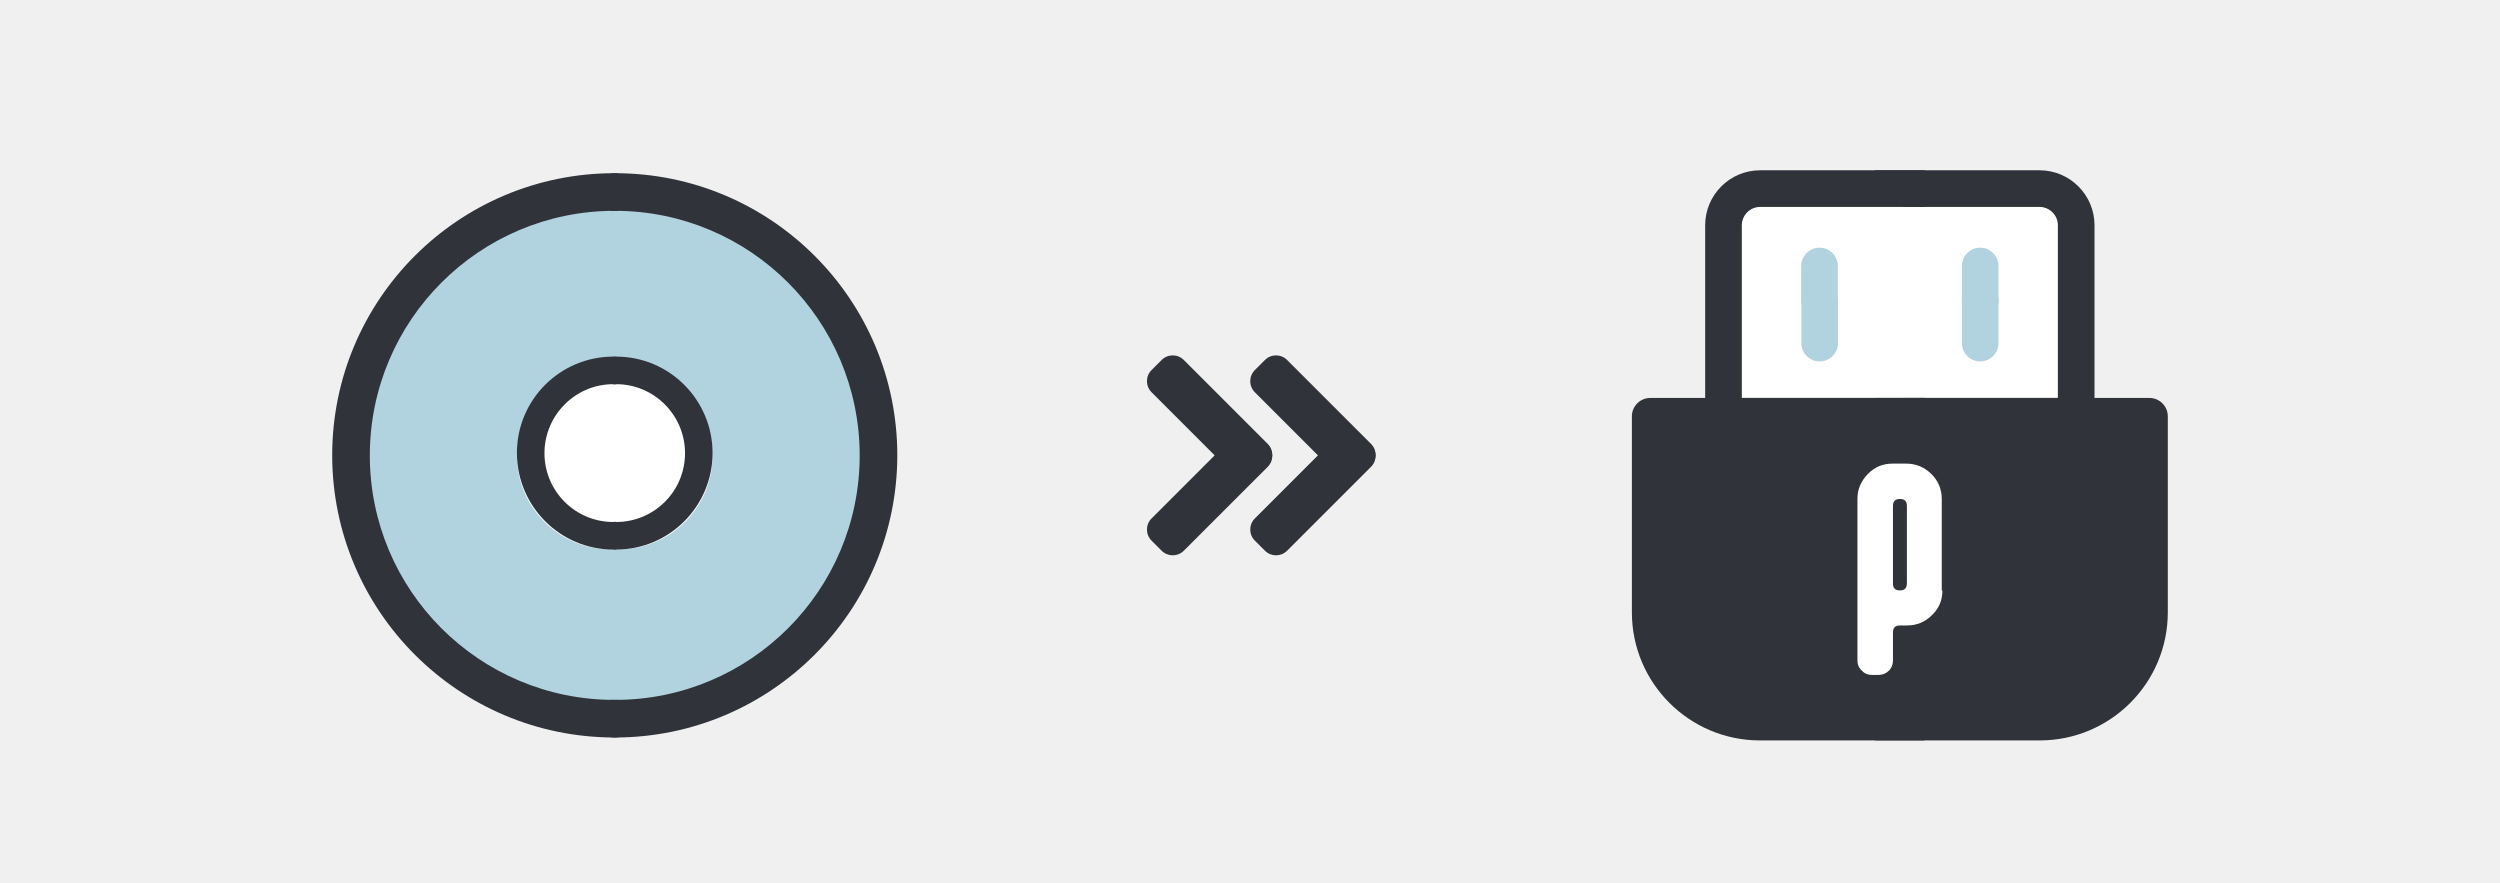
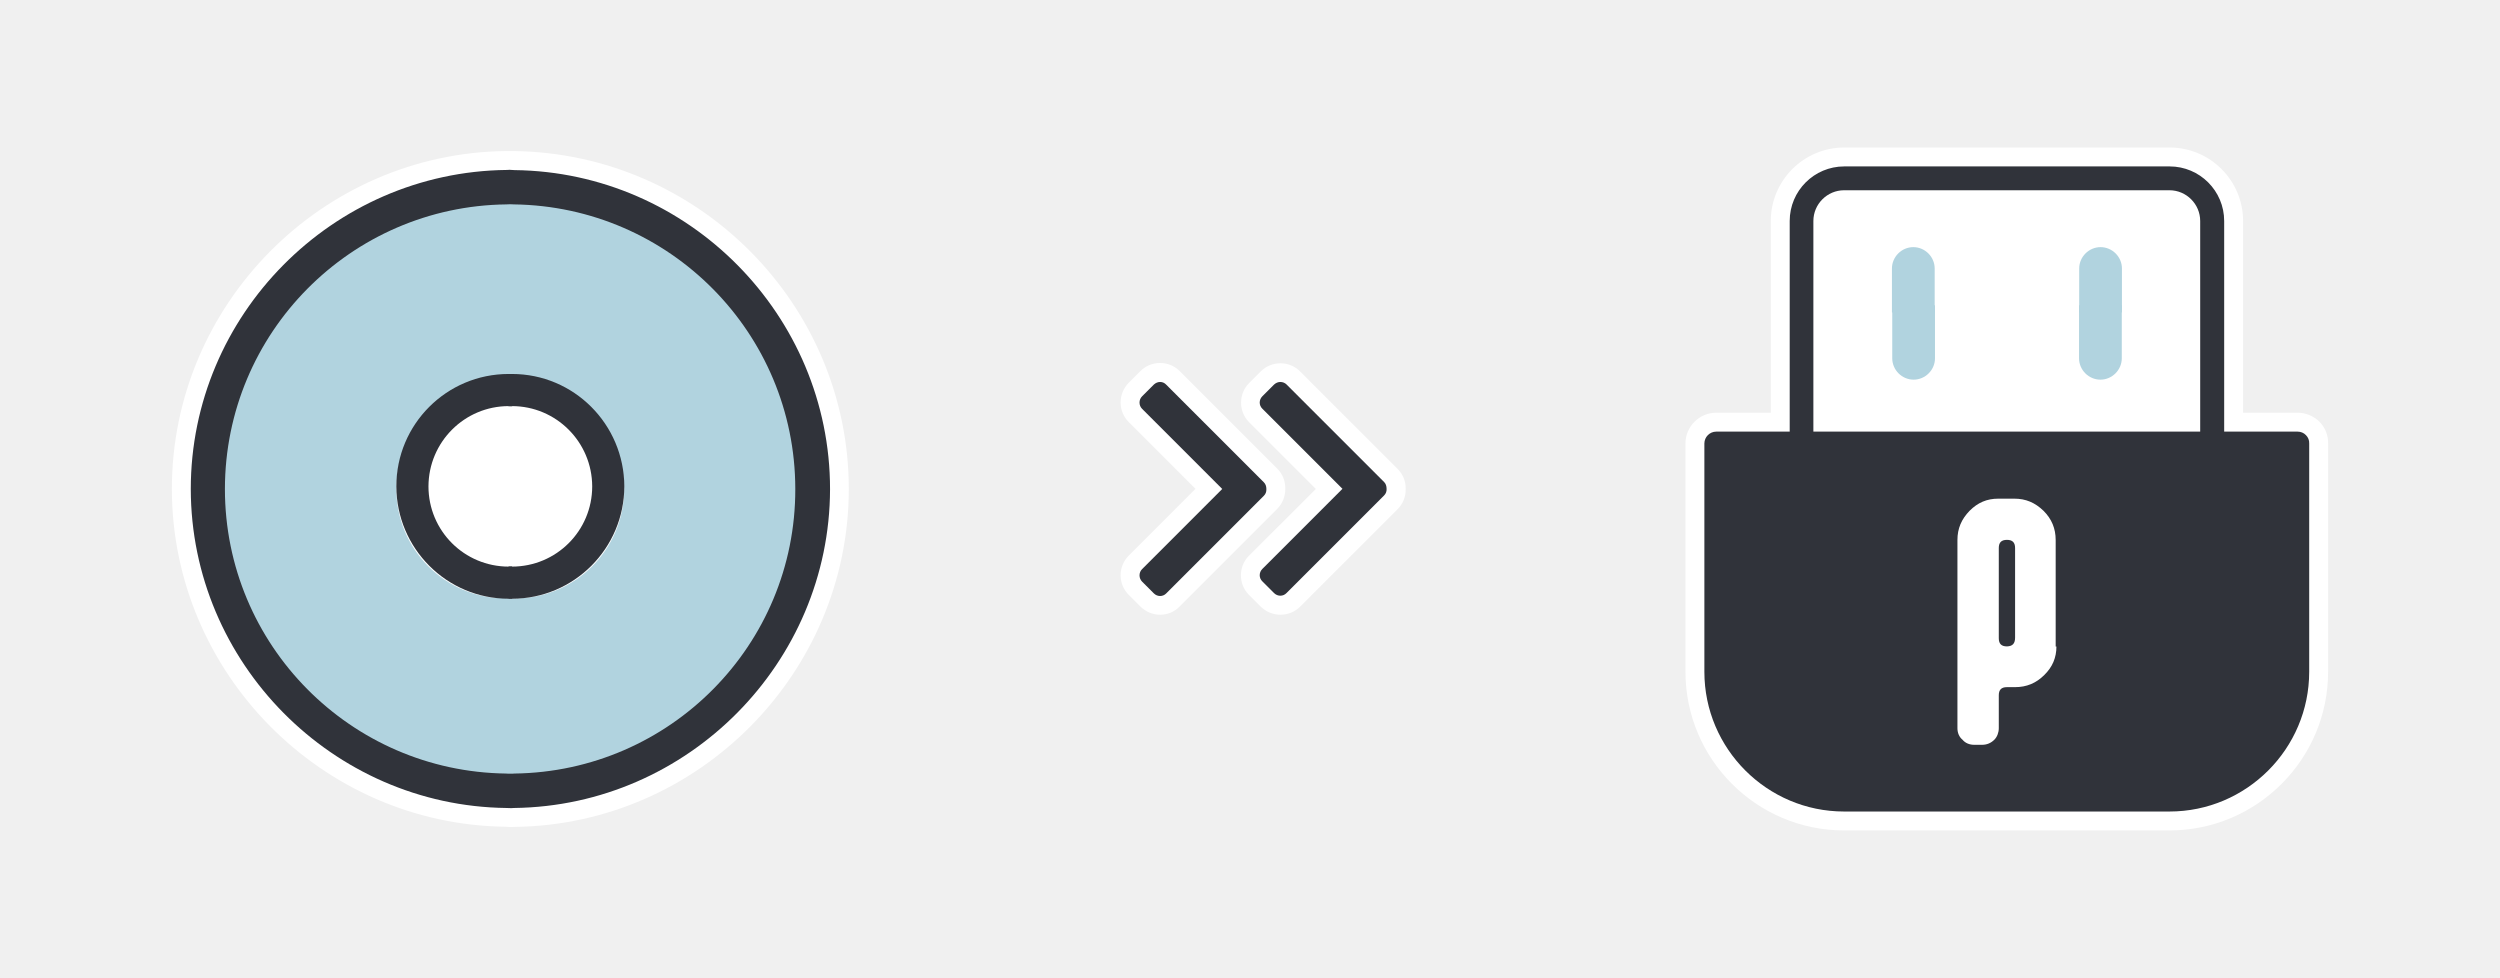
- <svg xmlns="http://www.w3.org/2000/svg" version="1.1" id="Layer_1" x="0px" y="0px" viewBox="0 0 255 90" xml:space="preserve" width="255" height="90">
-   <defs id="defs66" />
+ <svg xmlns="http://www.w3.org/2000/svg" version="1.1" id="Layer_1" x="0px" y="0px" viewBox="0 0 255 99.75" style="enable-background:new 0 0 255 99.75;" xml:space="preserve">
+   <defs id="defs96" />
  <style type="text/css" id="style2">
	.st0{fill:#FFFFFF;}
- 	.st1{fill:#30333A;}
- 	.st2{fill:#B1D3DF;}
+ 	.st1{fill:#B1D3DF;}
+ 	.st2{fill:#30333A;}
</style>
-   <g id="g61" transform="matrix(1.653995,0,0,1.653995,-83.38439,-17.53041)">
-     <g id="g27">
-       <rect x="167.39" y="22.1" class="st0" width="10.92" height="14.44" id="rect4" style="fill:#ffffff" />
-       <path class="st1" d="m 166.04,35.14 h 11.28 V 24.49 c 0,-0.62 -0.51,-1.13 -1.13,-1.13 H 166.04 V 21.1 h 10.15 c 1.87,0 3.39,1.52 3.39,3.39 v 11.78 c 0,0.62 -0.51,1.13 -1.13,1.13 h -12.41 z" id="path6" style="fill:#30333a" />
-       <path class="st2" d="m 173.66,28.95 v 2.81 c 0,0.62 -0.51,1.13 -1.13,1.13 -0.62,0 -1.13,-0.51 -1.13,-1.13 v -2.81 z" id="path8" style="fill:#b1d3df" />
-       <path class="st2" d="M 171.4,29.33 V 27 c 0,-0.62 0.51,-1.13 1.13,-1.13 0.62,0 1.13,0.51 1.13,1.13 v 2.33 z" id="path10" style="fill:#b1d3df" />
-       <rect x="156.84" y="22.1" transform="rotate(-180,162.3025,29.3212)" class="st0" width="10.92" height="14.44" id="rect12" style="fill:#ffffff" />
-       <g id="g18">
-         <path class="st1" d="m 166.04,35.14 h 16.93 c 0.62,0 1.13,0.51 1.13,1.13 v 12.09 c 0,4.36 -3.54,7.9 -7.9,7.9 H 166.05 V 35.14 Z" id="path14" style="fill:#30333a" />
-         <path class="st1" d="m 169.11,35.14 h -16.93 c -0.62,0 -1.13,0.51 -1.13,1.13 v 12.09 c 0,4.36 3.54,7.9 7.9,7.9 H 169.1 V 35.14 Z" id="path16" style="fill:#30333a" />
-       </g>
-       <path class="st1" d="M 169.11,35.14 H 157.83 V 24.49 c 0,-0.62 0.51,-1.13 1.13,-1.13 h 10.15 V 21.1 h -10.15 c -1.87,0 -3.39,1.52 -3.39,3.39 v 11.78 c 0,0.62 0.51,1.13 1.13,1.13 h 12.41 z" id="path20" style="fill:#30333a" />
-       <path class="st2" d="m 161.5,28.95 v 2.81 c 0,0.62 0.51,1.13 1.13,1.13 0.62,0 1.13,-0.51 1.13,-1.13 v -2.81 z" id="path22" style="fill:#b1d3df" />
-       <path class="st2" d="M 163.75,29.33 V 27 c 0,-0.62 -0.51,-1.13 -1.13,-1.13 -0.62,0 -1.13,0.51 -1.13,1.13 v 2.33 z" id="path24" style="fill:#b1d3df" />
-       <path id="path4497_1_" class="st0" d="m 170.2,47.01 c 0,0.61 -0.21,1.1 -0.64,1.52 -0.43,0.43 -0.94,0.64 -1.55,0.64 h -0.43 c -0.3,0 -0.43,0.15 -0.43,0.43 v 1.74 c 0,0.24 -0.09,0.46 -0.24,0.61 -0.18,0.18 -0.4,0.27 -0.64,0.27 h -0.43 c -0.24,0 -0.46,-0.09 -0.61,-0.27 -0.18,-0.15 -0.27,-0.37 -0.27,-0.61 v -9.96 c 0,-0.61 0.21,-1.1 0.64,-1.55 0.43,-0.43 0.91,-0.64 1.52,-0.64 h 0.85 c 0.61,0 1.1,0.21 1.55,0.64 0.43,0.43 0.64,0.94 0.64,1.55 v 5.64 h 0.04 z m -2.19,-0.46 V 41.8 c 0,-0.3 -0.15,-0.43 -0.43,-0.43 -0.3,0 -0.43,0.15 -0.43,0.43 v 4.78 c 0,0.3 0.15,0.43 0.43,0.43 0.3,0 0.43,-0.15 0.43,-0.46 z" style="fill:#ffffff" />
+   <g id="g91" transform="matrix(1.568168,0,0,1.568168,-72.43468,-9.213578)">
+     <g id="g6">
+       <rect x="176.5" y="17.31" class="st0" width="13.41" height="17.74" id="rect4" style="fill:#ffffff" />
    </g>
-     <g id="g49">
-       <path class="st2" d="m 89.1,22.33 c -0.45,-0.04 -0.91,-0.06 -1.37,-0.06 -9.06,0 -16.41,7.35 -16.41,16.41 0,9.06 7.35,16.41 16.41,16.41 0.46,0 0.92,-0.02 1.37,-0.06 z" id="path29" style="fill:#b1d3df" />
-       <polygon class="st0" points="89.76,43.98 89.21,33.58 86.66,33.58 84.5,35.41 82.7,37.8 83.91,40.8 86.1,43.45 88.43,43.98 " id="polygon31" style="fill:#ffffff" />
-       <circle class="st0" cx="88.09" cy="38.68" r="5.8" id="circle33" style="fill:#ffffff" />
-       <path class="st2" d="m 87.55,22.33 c 0.45,-0.04 0.91,-0.06 1.37,-0.06 9.06,0 16.41,7.35 16.41,16.41 0,9.06 -7.35,16.41 -16.41,16.41 -0.46,0 -0.92,-0.02 -1.37,-0.06 z" id="path35" style="fill:#b1d3df" />
-       <polygon class="st0" points="86.88,43.98 87.44,33.58 89.99,33.58 92.15,35.41 93.95,37.8 92.74,40.8 90.55,43.45 88.22,43.98 " id="polygon37" style="fill:#ffffff" />
-       <path class="st1" d="m 88.35,21.28 c -0.08,0 -0.17,0.01 -0.25,0.01 v 2.32 c 0.08,0 0.17,-0.01 0.25,-0.01 8.32,0.01 15.07,6.75 15.08,15.08 0,8.33 -6.75,15.08 -15.08,15.08 -0.08,0 -0.17,0 -0.25,-0.01 v 2.32 c 0.08,0 0.17,0.01 0.25,0.01 9.6,-0.01 17.39,-7.79 17.4,-17.4 0,-9.61 -7.79,-17.4 -17.4,-17.4 z" id="path39" style="fill:#30333a" />
-       <circle class="st0" cx="88.56" cy="38.68" r="5.8" id="circle41" style="fill:#ffffff" />
-       <path class="st1" d="m 88.41,32.59 c -0.06,0 -0.12,0.01 -0.18,0.01 v 1.7 c 0.06,0 0.12,-0.01 0.18,-0.01 2.34,0 4.24,1.9 4.25,4.25 0,2.35 -1.9,4.25 -4.25,4.25 -0.06,0 -0.12,-0.01 -0.18,-0.01 v 1.7 c 0.06,0 0.12,0.01 0.18,0.01 3.28,0 5.94,-2.66 5.95,-5.95 -0.01,-3.29 -2.67,-5.95 -5.95,-5.95 z" id="path43" style="fill:#30333a" />
-       <path class="st1" d="m 88.3,21.28 c 0.08,0 0.17,0.01 0.25,0.01 v 2.32 c -0.08,0 -0.17,-0.01 -0.25,-0.01 -8.32,0.01 -15.07,6.75 -15.08,15.08 0,8.33 6.75,15.08 15.08,15.08 0.08,0 0.17,0 0.25,-0.01 v 2.32 c -0.08,0 -0.17,0.01 -0.25,0.01 -9.6,-0.01 -17.39,-7.79 -17.4,-17.4 0,-9.61 7.79,-17.4 17.4,-17.4 z" id="path45" style="fill:#30333a" />
-       <path class="st1" d="m 88.24,32.59 c 0.06,0 0.12,0.01 0.18,0.01 v 1.7 c -0.06,0 -0.12,-0.01 -0.18,-0.01 -2.34,0 -4.24,1.9 -4.25,4.25 0,2.35 1.9,4.25 4.25,4.25 0.06,0 0.12,-0.01 0.18,-0.01 v 1.7 c -0.06,0 -0.12,0.01 -0.18,0.01 -3.28,0 -5.94,-2.66 -5.95,-5.95 0,-3.29 2.66,-5.95 5.95,-5.95 z" id="path47" style="fill:#30333a" />
+     <g id="g10">
+       <path class="st1" d="m 184.2,25.73 v 3.45 c 0,0.76 -0.63,1.39 -1.39,1.39 -0.76,0 -1.39,-0.63 -1.39,-1.39 v -3.45 z" id="path8" style="fill:#b1d3df" />
+     </g>
+     <g id="g14">
+       <path class="st1" d="m 181.43,26.2 v -2.86 c 0,-0.76 0.63,-1.39 1.39,-1.39 0.76,0 1.39,0.63 1.39,1.39 v 2.86 z" id="path12" style="fill:#b1d3df" />
+     </g>
+     <g id="g18">
+       <rect x="163.55" y="17.32" class="st0" width="13.41" height="17.74" id="rect16" style="fill:#ffffff" />
+     </g>
+     <g id="g24">
+       <path class="st2" d="m 195.64,33.33 h -4.16 V 20.25 c 0,-2.3 -1.87,-4.16 -4.16,-4.16 h -8.7 -3.77 -8.7 c -2.3,0 -4.16,1.87 -4.16,4.16 v 13.08 h -4.16 c -0.76,0 -1.39,0.63 -1.39,1.39 v 14.85 c 0,5.36 4.35,9.7 9.7,9.7 h 8.7 3.77 8.7 c 5.36,0 9.7,-4.35 9.7,-9.7 V 34.72 c 0.02,-0.76 -0.61,-1.39 -1.37,-1.39 z M 164.76,20.25 c 0,-0.76 0.63,-1.39 1.39,-1.39 h 8.7 3.77 8.7 c 0.76,0 1.39,0.63 1.39,1.39 v 13.08 h -10.08 -3.77 -10.08 V 20.25 Z" id="path20" style="fill:#30333a" />
+       <path class="st0" d="m 187.3,59.89 h -21.16 c -5.69,0 -10.32,-4.63 -10.32,-10.32 V 34.72 c 0,-1.1 0.9,-2 2,-2 h 3.55 V 20.25 c 0,-2.63 2.14,-4.78 4.78,-4.78 h 21.16 c 2.63,0 4.78,2.14 4.78,4.78 v 12.47 h 3.55 c 0.54,0 1.05,0.22 1.43,0.6 0.37,0.38 0.57,0.89 0.55,1.42 v 14.83 c 0,5.69 -4.63,10.32 -10.32,10.32 z M 157.82,33.95 c -0.42,0 -0.77,0.35 -0.77,0.77 v 14.85 c 0,5.01 4.08,9.09 9.09,9.09 h 21.16 c 5.01,0 9.09,-4.08 9.09,-9.09 V 34.72 c 0.01,-0.21 -0.07,-0.4 -0.21,-0.54 -0.14,-0.15 -0.34,-0.23 -0.54,-0.23 h -4.78 v -13.7 c 0,-1.96 -1.59,-3.55 -3.55,-3.55 h -21.16 c -1.96,0 -3.55,1.59 -3.55,3.55 v 13.7 z m 31.49,0 h -25.17 v -13.7 c 0,-1.1 0.9,-2 2,-2 h 21.16 c 1.1,0 2,0.9 2,2 v 13.7 z m -23.94,-1.23 h 22.71 V 20.25 c 0,-0.42 -0.35,-0.77 -0.77,-0.77 h -21.16 c -0.42,0 -0.77,0.35 -0.77,0.77 v 12.47 z" id="path22" style="fill:#ffffff" />
+     </g>
+     <g id="g28">
+       <path class="st1" d="m 169.27,25.73 v 3.45 c 0,0.76 0.63,1.39 1.39,1.39 0.76,0 1.39,-0.63 1.39,-1.39 v -3.45 z" id="path26" style="fill:#b1d3df" />
+     </g>
+     <g id="g32">
+       <path class="st1" d="m 172.03,26.2 v -2.86 c 0,-0.76 -0.63,-1.39 -1.39,-1.39 -0.76,0 -1.39,0.63 -1.39,1.39 v 2.86 z" id="path30" style="fill:#b1d3df" />
+     </g>
+     <g id="path4497_1_">
+       <path class="st0" d="m 179.95,47.91 c 0,0.75 -0.26,1.35 -0.79,1.87 -0.53,0.53 -1.15,0.79 -1.9,0.79 h -0.53 c -0.37,0 -0.53,0.18 -0.53,0.53 v 2.14 c 0,0.29 -0.11,0.57 -0.29,0.75 -0.22,0.22 -0.49,0.33 -0.79,0.33 h -0.53 c -0.29,0 -0.57,-0.11 -0.75,-0.33 -0.22,-0.18 -0.33,-0.45 -0.33,-0.75 V 41 c 0,-0.75 0.26,-1.35 0.79,-1.9 0.53,-0.53 1.12,-0.79 1.87,-0.79 h 1.04 c 0.75,0 1.35,0.26 1.9,0.79 0.53,0.53 0.79,1.15 0.79,1.9 v 6.93 h 0.05 z m -2.69,-0.56 v -5.83 c 0,-0.37 -0.18,-0.53 -0.53,-0.53 -0.37,0 -0.53,0.18 -0.53,0.53 v 5.87 c 0,0.37 0.18,0.53 0.53,0.53 0.37,-0.01 0.53,-0.19 0.53,-0.57 z" id="path34" style="fill:#ffffff" />
+     </g>
+     <g id="g39">
+       <path class="st1" d="m 80.33,17.6 c -0.55,-0.05 -1.12,-0.07 -1.68,-0.07 -11.13,0 -20.16,9.03 -20.16,20.16 0,11.13 9.03,20.16 20.16,20.16 0.57,0 1.13,-0.02 1.68,-0.07 z" id="path37" style="fill:#b1d3df" />
+     </g>
+     <g id="g43">
+       <polygon class="st0" points="79.51,44.19 81.14,44.19 80.47,31.42 77.34,31.42 74.68,33.66 72.47,36.6 73.96,40.28 76.65,43.54 " id="polygon41" style="fill:#ffffff" />
+     </g>
+     <g id="g47">
+       <circle class="st0" cx="79.09" cy="37.68" r="7.12" id="circle45" style="fill:#ffffff" />
+     </g>
+     <g id="g51">
+       <path class="st1" d="m 78.43,17.6 c 0.55,-0.05 1.12,-0.07 1.68,-0.07 11.13,0 20.16,9.03 20.16,20.16 0,11.13 -9.03,20.16 -20.16,20.16 -0.57,0 -1.13,-0.02 -1.68,-0.07 0,-0.02 0,-40.18 0,-40.18 z" id="path49" style="fill:#b1d3df" />
+     </g>
+     <g id="g55">
+       <polygon class="st0" points="79.25,44.19 77.61,44.19 78.29,31.42 81.43,31.42 84.08,33.66 86.29,36.6 84.81,40.28 82.11,43.54 " id="polygon53" style="fill:#ffffff" />
    </g>
    <g id="g59">
-       <path class="st1" d="m 132.97,39.96 -5.17,-5.17 c -0.38,-0.38 -0.38,-0.99 0,-1.37 l 0.62,-0.62 c 0.38,-0.38 0.99,-0.38 1.37,0 l 5.17,5.17 c 0.38,0.38 0.38,0.99 0,1.37 l -0.62,0.62 c -0.38,0.38 -0.99,0.38 -1.37,0 z" id="path51" style="fill:#30333a" />
-       <path class="st1" d="m 134.96,39.39 -5.17,5.17 c -0.38,0.38 -0.99,0.38 -1.37,0 l -0.62,-0.62 c -0.38,-0.38 -0.38,-0.99 0,-1.37 l 5.17,-5.17 c 0.38,-0.38 0.99,-0.38 1.37,0 l 0.62,0.62 c 0.38,0.37 0.38,0.99 0,1.37 z" id="path53" style="fill:#30333a" />
-       <path class="st1" d="m 126.6,39.96 -5.17,-5.17 c -0.38,-0.38 -0.38,-0.99 0,-1.37 l 0.62,-0.62 c 0.38,-0.38 0.99,-0.38 1.37,0 l 5.17,5.17 c 0.38,0.38 0.38,0.99 0,1.37 l -0.62,0.62 c -0.38,0.38 -0.99,0.38 -1.37,0 z" id="path55" style="fill:#30333a" />
-       <path class="st1" d="m 128.59,39.39 -5.17,5.17 c -0.38,0.38 -0.99,0.38 -1.37,0 l -0.62,-0.62 c -0.38,-0.38 -0.38,-0.99 0,-1.37 l 5.17,-5.17 c 0.38,-0.38 0.99,-0.38 1.37,0 l 0.62,0.62 c 0.38,0.37 0.38,0.99 0,1.37 z" id="path57" style="fill:#30333a" />
+       <circle class="st0" cx="79.67" cy="37.68" r="7.12" id="circle57" style="fill:#ffffff" />
+     </g>
+     <g id="g63">
+       <path class="st2" d="m 79.49,30.2 c -0.07,0 -0.15,0.01 -0.22,0.01 v 2.09 c 0.07,0 0.15,-0.01 0.22,-0.01 2.87,0 5.21,2.33 5.22,5.22 0,2.89 -2.33,5.22 -5.22,5.22 -0.07,0 -0.15,-0.01 -0.22,-0.01 v 2.09 c 0.07,0 0.15,0.01 0.22,0.01 4.03,0 7.3,-3.27 7.31,-7.31 -0.02,-4.04 -3.28,-7.31 -7.31,-7.31 z" id="path61" style="fill:#30333a" />
+     </g>
+     <g id="g67">
+       <path class="st2" d="m 100.79,37.68 c 0,-11.72 -9.44,-21.23 -21.13,-21.36 v 0 c -0.01,0 -0.01,0 -0.02,0 -0.08,0 -0.15,-0.01 -0.23,-0.01 -0.01,0 -0.02,0 -0.03,0 -0.01,0 -0.02,0 -0.03,0 -0.08,0 -0.15,0.01 -0.23,0.01 -0.01,0 -0.01,0 -0.02,0 v 0 C 67.41,16.45 57.97,25.96 57.97,37.68 57.98,49.4 67.42,58.9 79.1,59.04 v 0 c 0.01,0 0.02,0 0.03,0 0.07,0 0.14,0.01 0.21,0.01 0.01,0 0.02,0 0.03,0 0.01,0 0.02,0 0.03,0 0.07,0 0.14,-0.01 0.21,-0.01 0.01,0 0.02,0 0.03,0 v 0 C 91.34,58.9 100.77,49.4 100.79,37.68 Z M 79.65,56.19 c -0.09,0.01 -0.18,0.01 -0.27,0.01 -0.09,0 -0.18,0 -0.27,-0.01 C 68.99,56.06 60.82,47.83 60.82,37.68 60.83,27.52 69.01,19.29 79.13,19.17 c 0.08,0 0.16,-0.01 0.24,-0.01 0.08,0 0.16,0.01 0.24,0.01 10.12,0.13 18.3,8.35 18.31,18.51 0.02,10.15 -8.15,18.38 -18.27,18.51 z" id="path65" style="fill:#30333a" />
+     </g>
+     <g id="g71">
+       <path class="st2" d="m 79.28,30.2 c 0.07,0 0.15,0.01 0.22,0.01 v 2.09 c -0.07,0 -0.15,-0.01 -0.22,-0.01 -2.87,0 -5.21,2.33 -5.22,5.22 0,2.89 2.33,5.22 5.22,5.22 0.07,0 0.15,-0.01 0.22,-0.01 v 2.09 c -0.07,0 -0.15,0.01 -0.22,0.01 -4.03,0 -7.3,-3.27 -7.31,-7.31 0,-4.04 3.27,-7.31 7.31,-7.31 z" id="path69" style="fill:#30333a" />
+     </g>
+     <g id="g85">
+       <g id="g77">
+         <path class="st2" d="m 136.67,36.81 -6.35,-6.35 c -0.47,-0.47 -1.22,-0.47 -1.68,0 l -0.76,0.76 c -0.47,0.47 -0.47,1.22 0,1.68 l 4.78,4.78 -4.78,4.78 c -0.47,0.47 -0.47,1.22 0,1.68 l 0.76,0.76 c 0.47,0.47 1.22,0.47 1.68,0 l 6.35,-6.35 c 0.24,-0.24 0.35,-0.56 0.34,-0.87 0.01,-0.32 -0.1,-0.63 -0.34,-0.87 z" id="path73" style="fill:#30333a" />
+         <path class="st0" d="m 129.47,45.86 c -0.46,0 -0.92,-0.18 -1.28,-0.53 l -0.76,-0.76 c -0.7,-0.7 -0.7,-1.85 0,-2.55 l 4.35,-4.34 -4.34,-4.34 c -0.7,-0.7 -0.7,-1.85 0,-2.55 l 0.76,-0.76 c 0.7,-0.7 1.85,-0.7 2.55,0 l 6.35,6.35 c 0.35,0.35 0.54,0.82 0.52,1.32 0.01,0.47 -0.17,0.94 -0.52,1.29 l -6.35,6.35 c -0.35,0.35 -0.81,0.52 -1.28,0.52 z m 0,-15.14 c -0.15,0 -0.29,0.06 -0.41,0.17 l -0.76,0.76 c -0.23,0.23 -0.23,0.59 0,0.81 l 5.21,5.21 -5.21,5.21 c -0.23,0.23 -0.23,0.59 0,0.81 l 0.76,0.76 c 0.23,0.23 0.59,0.23 0.81,0 l 6.35,-6.35 c 0.11,-0.11 0.17,-0.26 0.16,-0.42 0,-0.19 -0.05,-0.34 -0.16,-0.45 l -6.35,-6.35 c -0.1,-0.1 -0.25,-0.16 -0.4,-0.16 z" id="path75" style="fill:#ffffff" />
+       </g>
+       <g id="g83">
+         <path class="st2" d="m 129.19,37.68 c 0.01,-0.31 -0.1,-0.63 -0.34,-0.87 l -6.35,-6.35 c -0.47,-0.47 -1.22,-0.47 -1.68,0 l -0.76,0.76 c -0.47,0.47 -0.47,1.22 0,1.68 l 4.78,4.78 -4.78,4.78 c -0.47,0.47 -0.47,1.22 0,1.68 l 0.76,0.76 c 0.47,0.47 1.22,0.47 1.68,0 l 6.35,-6.35 c 0.23,-0.24 0.34,-0.56 0.34,-0.87 z" id="path79" style="fill:#30333a" />
+         <path class="st0" d="m 121.65,45.86 c -0.46,0 -0.92,-0.18 -1.28,-0.53 l -0.76,-0.76 c -0.34,-0.34 -0.53,-0.79 -0.53,-1.28 0,-0.48 0.19,-0.93 0.53,-1.28 l 4.34,-4.34 -4.34,-4.34 c -0.34,-0.34 -0.53,-0.79 -0.53,-1.28 0,-0.48 0.19,-0.93 0.53,-1.28 l 0.76,-0.76 c 0.7,-0.7 1.85,-0.7 2.55,0 l 6.35,6.35 c 0.35,0.35 0.53,0.81 0.52,1.3 0.01,0.5 -0.18,0.96 -0.52,1.31 l -6.35,6.35 c -0.35,0.37 -0.81,0.54 -1.27,0.54 z m 0,-15.14 c -0.15,0 -0.29,0.06 -0.41,0.17 l -0.76,0.76 c -0.11,0.11 -0.17,0.25 -0.17,0.41 0,0.16 0.06,0.3 0.17,0.41 l 5.21,5.21 -5.21,5.21 c -0.11,0.11 -0.17,0.25 -0.17,0.41 0,0.15 0.06,0.3 0.17,0.41 l 0.76,0.76 c 0.23,0.23 0.59,0.23 0.81,0 l 6.35,-6.35 c 0.11,-0.11 0.17,-0.26 0.16,-0.42 v -0.03 c 0,-0.16 -0.05,-0.31 -0.16,-0.42 l -6.35,-6.35 c -0.11,-0.12 -0.25,-0.18 -0.4,-0.18 z" id="path81" style="fill:#ffffff" />
+       </g>
+     </g>
+     <g id="g89">
+       <path class="st0" d="M 79.58,15.7 H 79.1 c -11.98,0.14 -21.73,9.99 -21.73,21.98 0.01,11.97 9.76,21.82 21.7,21.97 l 0.35,0.02 0.25,-0.01 C 91.64,59.51 101.39,49.65 101.4,37.69 v 0 C 101.4,25.7 91.65,15.84 79.58,15.7 Z m 0.05,42.73 -0.19,0.01 -0.32,-0.01 C 67.82,58.29 58.61,48.98 58.6,37.68 58.6,26.37 67.81,17.06 79.14,16.93 l 0.21,-0.01 0.11,0.01 h 0.04 l 0.16,0.01 c 11.32,0.13 20.52,9.44 20.52,20.75 -0.02,11.29 -9.23,20.6 -20.55,20.74 z" id="path87" style="fill:#ffffff" />
    </g>
  </g>
</svg>
